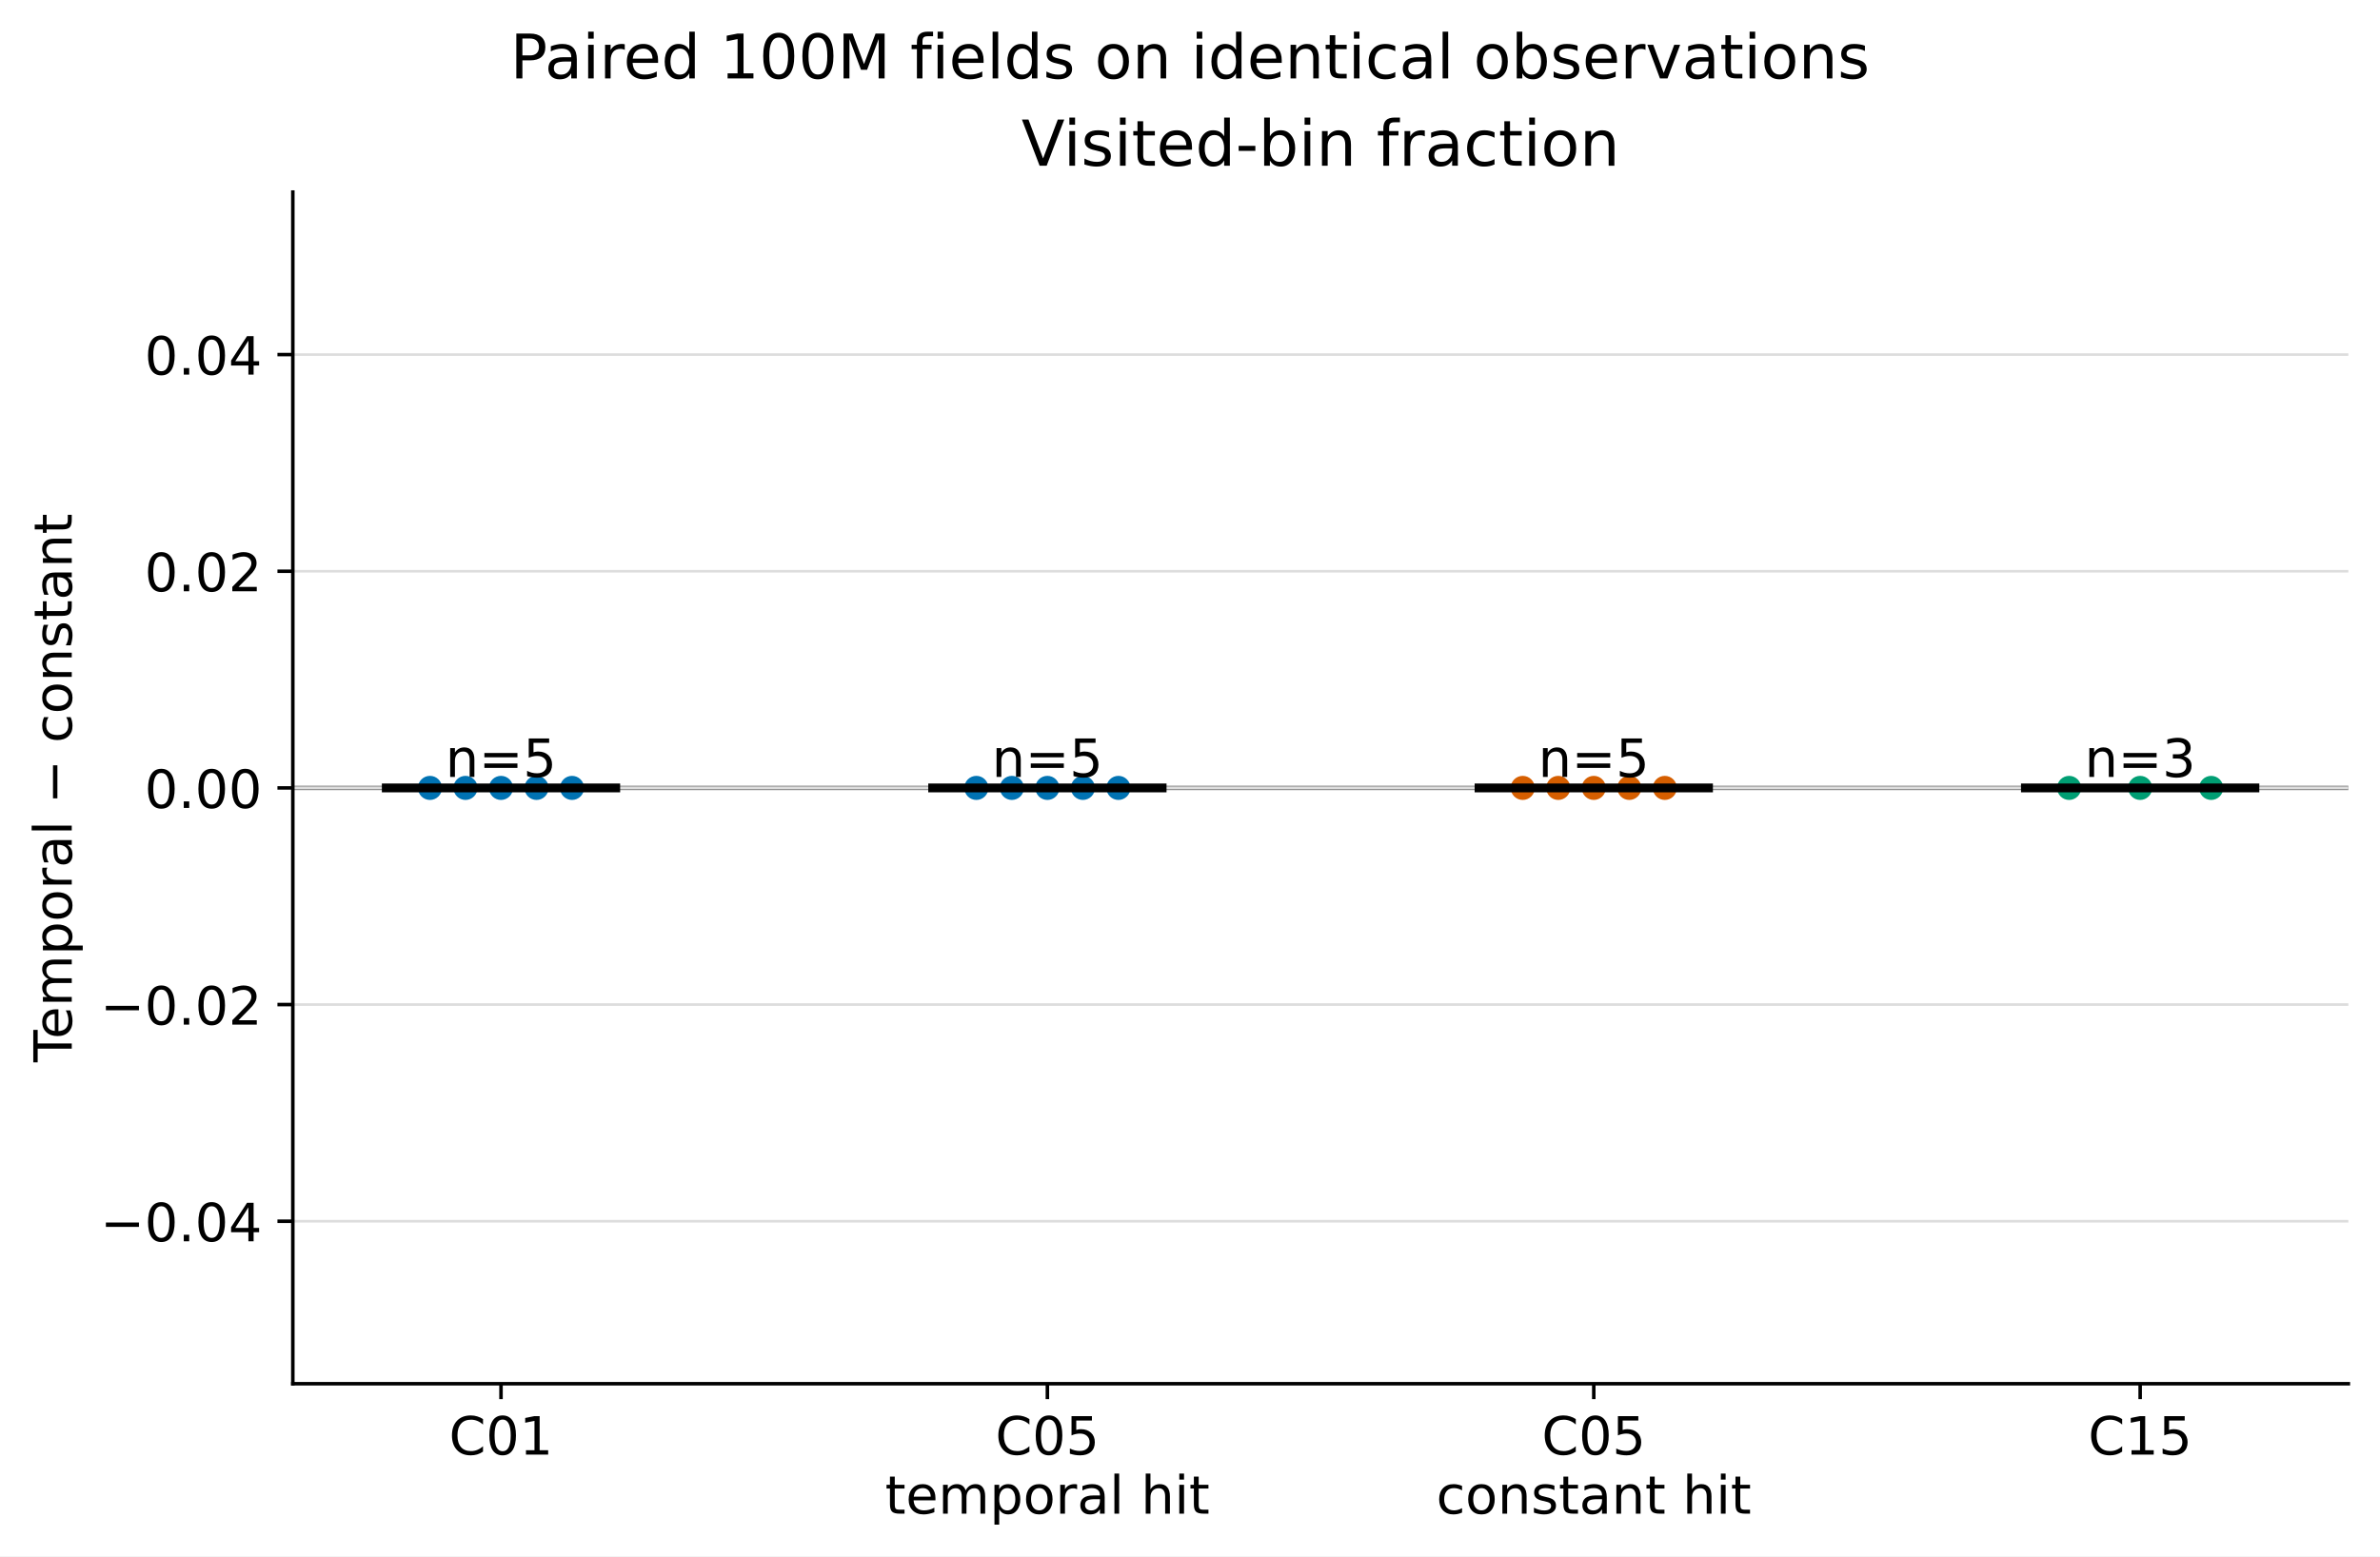
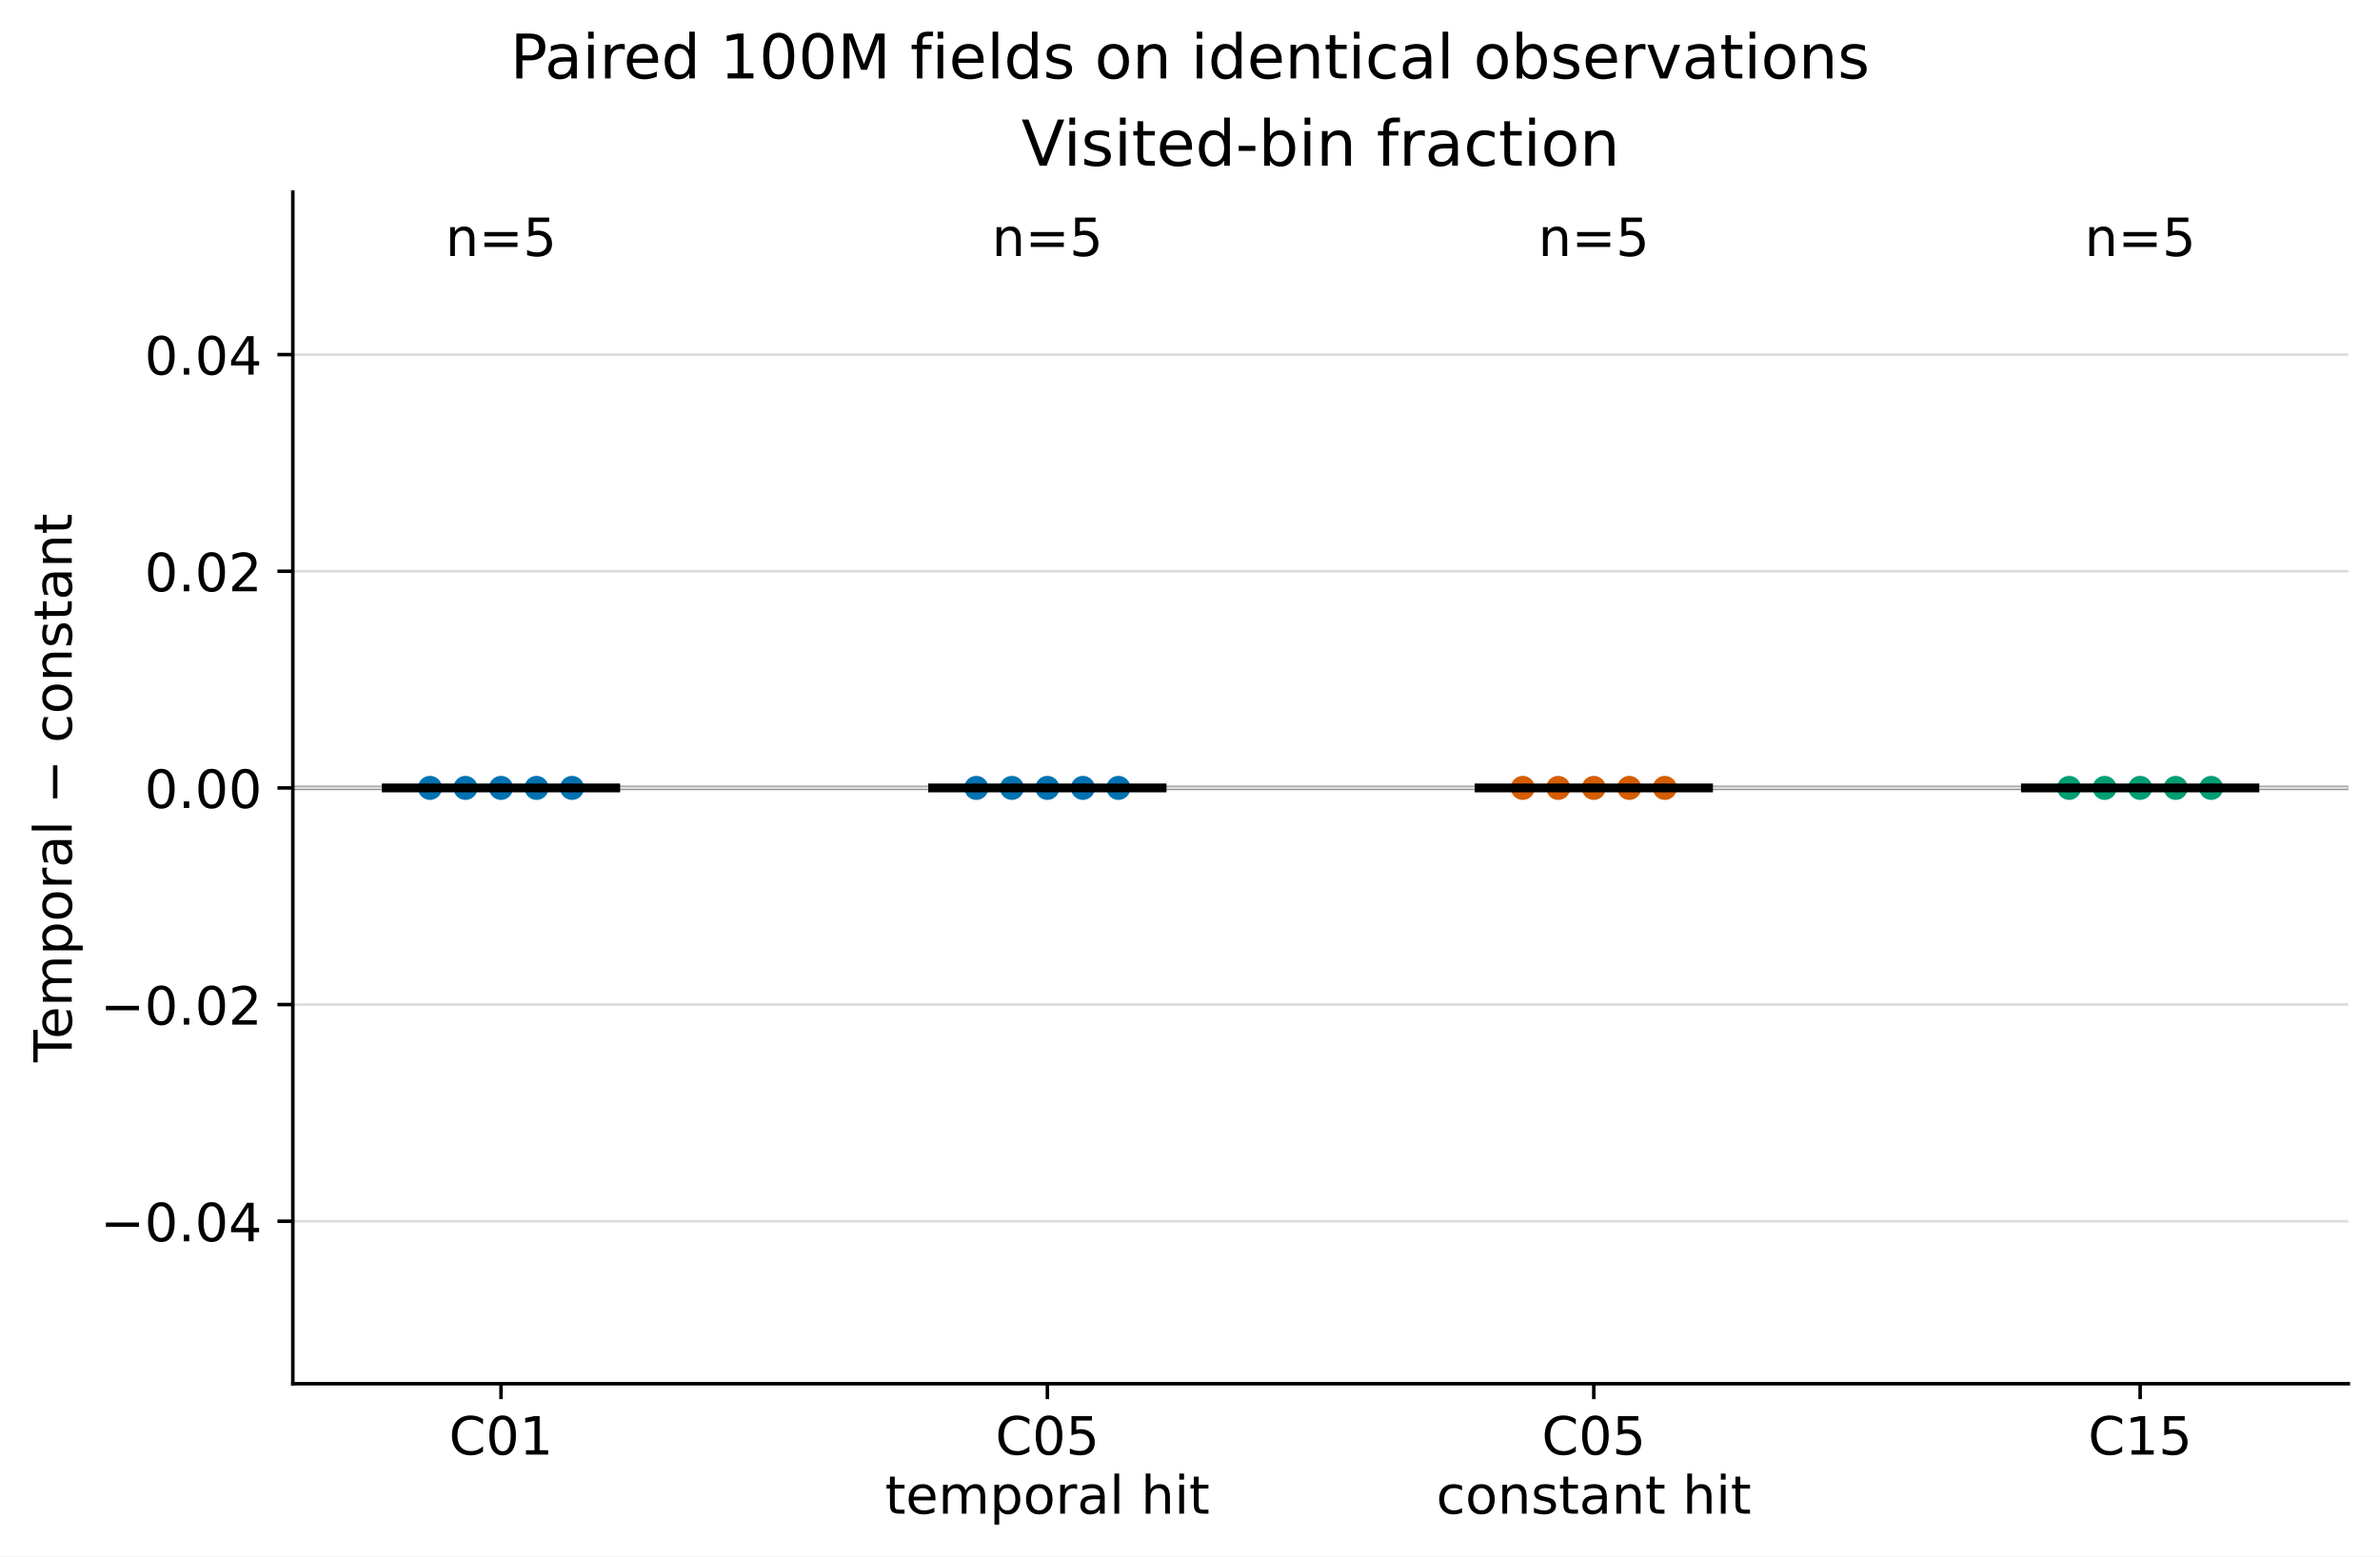
<svg xmlns="http://www.w3.org/2000/svg" xmlns:xlink="http://www.w3.org/1999/xlink" width="541.2pt" height="354pt" viewBox="0 0 541.2 354" version="1.1">
  <defs>
    <style type="text/css">*{stroke-linejoin: round; stroke-linecap: butt}</style>
  </defs>
  <g id="figure_1">
    <g id="patch_1">
      <path d="M 0 354 L 541.2 354 L 541.2 0 L 0 0 z " style="fill: #ffffff" />
    </g>
    <g id="axes_1">
      <g id="patch_2">
        <path d="M 66.588 314.748 L 534 314.748 L 534 43.692 L 66.588 43.692 z " style="fill: #ffffff" />
      </g>
      <g id="line2d_1">
        <path d="M 66.588 179.22 L 534 179.22 " clip-path="url(#p8e135d89f8)" style="fill: none; stroke: #777777; stroke-linecap: square" />
      </g>
      <g id="matplotlib.axis_1">
        <g id="xtick_1">
          <g id="line2d_2">
            <defs>
              <path id="mef62edf60f" d="M 0 0 L 0 3.5 " style="stroke: #000000; stroke-width: 0.8" />
            </defs>
            <g>
              <use xlink:href="#mef62edf60f" x="113.926" y="314.748" style="stroke: #000000; stroke-width: 0.8" />
            </g>
          </g>
          <g id="text_1">
            <text style="font-size: 12px; font-family: 'DejaVu Sans'; text-anchor: middle" x="113.926" y="330.867" transform="rotate(-0 113.9256 330.8665)">C01</text>
          </g>
        </g>
        <g id="xtick_2">
          <g id="line2d_3">
            <g>
              <use xlink:href="#mef62edf60f" x="238.171" y="314.748" style="stroke: #000000; stroke-width: 0.8" />
            </g>
          </g>
          <g id="text_2">
            <text style="font-size: 12px; font-family: 'DejaVu Sans'" transform="translate(226.3464 330.8665)">C05</text>
            <text style="font-size: 12px; font-family: 'DejaVu Sans'" transform="translate(201.2636 344.3039)">temporal hit</text>
          </g>
        </g>
        <g id="xtick_3">
          <g id="line2d_4">
            <g>
              <use xlink:href="#mef62edf60f" x="362.417" y="314.748" style="stroke: #000000; stroke-width: 0.8" />
            </g>
          </g>
          <g id="text_3">
            <text style="font-size: 12px; font-family: 'DejaVu Sans'" transform="translate(350.5919 330.8665)">C05</text>
            <text style="font-size: 12px; font-family: 'DejaVu Sans'" transform="translate(326.6059 344.3039)">constant hit</text>
          </g>
        </g>
        <g id="xtick_4">
          <g id="line2d_5">
            <g>
              <use xlink:href="#mef62edf60f" x="486.662" y="314.748" style="stroke: #000000; stroke-width: 0.8" />
            </g>
          </g>
          <g id="text_4">
            <text style="font-size: 12px; font-family: 'DejaVu Sans'; text-anchor: middle" x="486.662" y="330.867" transform="rotate(-0 486.662 330.8665)">C15</text>
          </g>
        </g>
      </g>
      <g id="matplotlib.axis_2">
        <g id="ytick_1">
          <g id="line2d_6">
            <path d="M 66.588 277.786 L 534 277.786 " clip-path="url(#p8e135d89f8)" style="fill: none; stroke: #dddddd; stroke-width: 0.6; stroke-linecap: square" />
          </g>
          <g id="line2d_7">
            <defs>
              <path id="md314a975cc" d="M 0 0 L -3.5 0 " style="stroke: #000000; stroke-width: 0.8" />
            </defs>
            <g>
              <use xlink:href="#md314a975cc" x="66.588" y="277.786" style="stroke: #000000; stroke-width: 0.8" />
            </g>
          </g>
          <g id="text_5">
            <text style="font-size: 12px; font-family: 'DejaVu Sans'; text-anchor: end" x="59.588" y="282.345" transform="rotate(-0 59.58812 282.3452)">−0.04</text>
          </g>
        </g>
        <g id="ytick_2">
          <g id="line2d_8">
            <path d="M 66.588 228.503 L 534 228.503 " clip-path="url(#p8e135d89f8)" style="fill: none; stroke: #dddddd; stroke-width: 0.6; stroke-linecap: square" />
          </g>
          <g id="line2d_9">
            <g>
              <use xlink:href="#md314a975cc" x="66.588" y="228.503" style="stroke: #000000; stroke-width: 0.8" />
            </g>
          </g>
          <g id="text_6">
            <text style="font-size: 12px; font-family: 'DejaVu Sans'; text-anchor: end" x="59.588" y="233.062" transform="rotate(-0 59.58812 233.0621)">−0.02</text>
          </g>
        </g>
        <g id="ytick_3">
          <g id="line2d_10">
            <path d="M 66.588 179.22 L 534 179.22 " clip-path="url(#p8e135d89f8)" style="fill: none; stroke: #dddddd; stroke-width: 0.6; stroke-linecap: square" />
          </g>
          <g id="line2d_11">
            <g>
              <use xlink:href="#md314a975cc" x="66.588" y="179.22" style="stroke: #000000; stroke-width: 0.8" />
            </g>
          </g>
          <g id="text_7">
            <text style="font-size: 12px; font-family: 'DejaVu Sans'; text-anchor: end" x="59.588" y="183.779" transform="rotate(-0 59.58812 183.7791)">0.00</text>
          </g>
        </g>
        <g id="ytick_4">
          <g id="line2d_12">
            <path d="M 66.588 129.937 L 534 129.937 " clip-path="url(#p8e135d89f8)" style="fill: none; stroke: #dddddd; stroke-width: 0.6; stroke-linecap: square" />
          </g>
          <g id="line2d_13">
            <g>
              <use xlink:href="#md314a975cc" x="66.588" y="129.937" style="stroke: #000000; stroke-width: 0.8" />
            </g>
          </g>
          <g id="text_8">
            <text style="font-size: 12px; font-family: 'DejaVu Sans'; text-anchor: end" x="59.588" y="134.496" transform="rotate(-0 59.58812 134.496)">0.02</text>
          </g>
        </g>
        <g id="ytick_5">
          <g id="line2d_14">
            <path d="M 66.588 80.654 L 534 80.654 " clip-path="url(#p8e135d89f8)" style="fill: none; stroke: #dddddd; stroke-width: 0.6; stroke-linecap: square" />
          </g>
          <g id="line2d_15">
            <g>
              <use xlink:href="#md314a975cc" x="66.588" y="80.654" style="stroke: #000000; stroke-width: 0.8" />
            </g>
          </g>
          <g id="text_9">
            <text style="font-size: 12px; font-family: 'DejaVu Sans'; text-anchor: end" x="59.588" y="85.213" transform="rotate(-0 59.58812 85.21296)">0.04</text>
          </g>
        </g>
        <g id="text_10">
          <text style="font-size: 12px; font-family: 'DejaVu Sans'; text-anchor: middle" x="16.318" y="179.22" transform="rotate(-90 16.31812 179.22)">Temporal − constant</text>
        </g>
      </g>
      <g id="PathCollection_1">
        <defs>
          <path id="m5cb1fc6b8b" d="M 0 3.041 C 0.807 3.041 1.58 2.721 2.151 2.151 C 2.721 1.58 3.041 0.807 3.041 0 C 3.041 -0.807 2.721 -1.58 2.151 -2.151 C 1.58 -2.721 0.807 -3.041 0 -3.041 C -0.807 -3.041 -1.58 -2.721 -2.151 -2.151 C -2.721 -1.58 -3.041 -0.807 -3.041 0 C -3.041 0.807 -2.721 1.58 -2.151 2.151 C -1.58 2.721 -0.807 3.041 0 3.041 z " style="stroke: #ffffff; stroke-width: 0.6" />
        </defs>
        <g clip-path="url(#p8e135d89f8)">
          <use xlink:href="#m5cb1fc6b8b" x="97.774" y="179.22" style="fill: #0072b2; stroke: #ffffff; stroke-width: 0.6" />
          <use xlink:href="#m5cb1fc6b8b" x="105.85" y="179.22" style="fill: #0072b2; stroke: #ffffff; stroke-width: 0.6" />
          <use xlink:href="#m5cb1fc6b8b" x="113.926" y="179.22" style="fill: #0072b2; stroke: #ffffff; stroke-width: 0.6" />
          <use xlink:href="#m5cb1fc6b8b" x="122.002" y="179.22" style="fill: #0072b2; stroke: #ffffff; stroke-width: 0.6" />
          <use xlink:href="#m5cb1fc6b8b" x="130.078" y="179.22" style="fill: #0072b2; stroke: #ffffff; stroke-width: 0.6" />
        </g>
      </g>
      <g id="PathCollection_2">
        <g clip-path="url(#p8e135d89f8)">
          <use xlink:href="#m5cb1fc6b8b" x="222.019" y="179.22" style="fill: #0072b2; stroke: #ffffff; stroke-width: 0.6" />
          <use xlink:href="#m5cb1fc6b8b" x="230.095" y="179.22" style="fill: #0072b2; stroke: #ffffff; stroke-width: 0.6" />
          <use xlink:href="#m5cb1fc6b8b" x="238.171" y="179.22" style="fill: #0072b2; stroke: #ffffff; stroke-width: 0.6" />
          <use xlink:href="#m5cb1fc6b8b" x="246.247" y="179.22" style="fill: #0072b2; stroke: #ffffff; stroke-width: 0.6" />
          <use xlink:href="#m5cb1fc6b8b" x="254.323" y="179.22" style="fill: #0072b2; stroke: #ffffff; stroke-width: 0.6" />
        </g>
      </g>
      <g id="PathCollection_3">
        <defs>
          <path id="m7949819f37" d="M 0 3.041 C 0.807 3.041 1.58 2.721 2.151 2.151 C 2.721 1.58 3.041 0.807 3.041 0 C 3.041 -0.807 2.721 -1.58 2.151 -2.151 C 1.58 -2.721 0.807 -3.041 0 -3.041 C -0.807 -3.041 -1.58 -2.721 -2.151 -2.151 C -2.721 -1.58 -3.041 -0.807 -3.041 0 C -3.041 0.807 -2.721 1.58 -2.151 2.151 C -1.58 2.721 -0.807 3.041 0 3.041 z " style="stroke: #ffffff; stroke-width: 0.6" />
        </defs>
        <g clip-path="url(#p8e135d89f8)">
          <use xlink:href="#m7949819f37" x="346.265" y="179.22" style="fill: #d55e00; stroke: #ffffff; stroke-width: 0.6" />
          <use xlink:href="#m7949819f37" x="354.341" y="179.22" style="fill: #d55e00; stroke: #ffffff; stroke-width: 0.6" />
          <use xlink:href="#m7949819f37" x="362.417" y="179.22" style="fill: #d55e00; stroke: #ffffff; stroke-width: 0.6" />
          <use xlink:href="#m7949819f37" x="370.493" y="179.22" style="fill: #d55e00; stroke: #ffffff; stroke-width: 0.6" />
          <use xlink:href="#m7949819f37" x="378.568" y="179.22" style="fill: #d55e00; stroke: #ffffff; stroke-width: 0.6" />
        </g>
      </g>
      <g id="PathCollection_4">
        <defs>
          <path id="mdf8f193ad5" d="M 0 3.041 C 0.807 3.041 1.58 2.721 2.151 2.151 C 2.721 1.58 3.041 0.807 3.041 0 C 3.041 -0.807 2.721 -1.58 2.151 -2.151 C 1.58 -2.721 0.807 -3.041 0 -3.041 C -0.807 -3.041 -1.58 -2.721 -2.151 -2.151 C -2.721 -1.58 -3.041 -0.807 -3.041 0 C -3.041 0.807 -2.721 1.58 -2.151 2.151 C -1.58 2.721 -0.807 3.041 0 3.041 z " style="stroke: #ffffff; stroke-width: 0.6" />
        </defs>
        <g clip-path="url(#p8e135d89f8)">
          <use xlink:href="#mdf8f193ad5" x="470.51" y="179.22" style="fill: #009e73; stroke: #ffffff; stroke-width: 0.6" />
+           <use xlink:href="#mdf8f193ad5" x="478.586" y="179.22" style="fill: #009e73; stroke: #ffffff; stroke-width: 0.6" />
          <use xlink:href="#mdf8f193ad5" x="486.662" y="179.22" style="fill: #009e73; stroke: #ffffff; stroke-width: 0.6" />
+           <use xlink:href="#mdf8f193ad5" x="494.738" y="179.22" style="fill: #009e73; stroke: #ffffff; stroke-width: 0.6" />
          <use xlink:href="#mdf8f193ad5" x="502.814" y="179.22" style="fill: #009e73; stroke: #ffffff; stroke-width: 0.6" />
        </g>
      </g>
      <g id="patch_3">
        <path d="M 66.588 314.748 L 66.588 43.692 " style="fill: none; stroke: #000000; stroke-width: 0.8; stroke-linejoin: miter; stroke-linecap: square" />
      </g>
      <g id="patch_4">
        <path d="M 66.588 314.748 L 534 314.748 " style="fill: none; stroke: #000000; stroke-width: 0.8; stroke-linejoin: miter; stroke-linecap: square" />
      </g>
      <g id="line2d_16">
        <path d="M 87.834 179.22 L 140.017 179.22 " clip-path="url(#p8e135d89f8)" style="fill: none; stroke: #000000; stroke-width: 2; stroke-linecap: square" />
      </g>
      <g id="text_11">
-         <text style="font-size: 12px; font-family: 'DejaVu Sans'; text-anchor: middle" x="113.926" y="176.724" transform="rotate(-0 113.9256 176.7244)">n=5</text>
+         <g id="patch_5">
+           <path d="M 99.838 62.166 L 128.013 62.166 L 128.013 47.673 L 99.838 47.673 z " style="fill: #ffffff" />
+         </g>
+         <text style="font-size: 12px; font-family: 'DejaVu Sans'; text-anchor: middle" x="113.926" y="58.231" transform="rotate(-0 113.9256 58.23087)">n=5</text>
      </g>
      <g id="line2d_17">
        <path d="M 212.08 179.22 L 264.263 179.22 " clip-path="url(#p8e135d89f8)" style="fill: none; stroke: #000000; stroke-width: 2; stroke-linecap: square" />
      </g>
      <g id="text_12">
-         <text style="font-size: 12px; font-family: 'DejaVu Sans'; text-anchor: middle" x="238.171" y="176.724" transform="rotate(-0 238.1711 176.7244)">n=5</text>
+         <g id="patch_6">
+           <path d="M 224.083 62.166 L 252.259 62.166 L 252.259 47.673 L 224.083 47.673 z " style="fill: #ffffff" />
+         </g>
+         <text style="font-size: 12px; font-family: 'DejaVu Sans'; text-anchor: middle" x="238.171" y="58.231" transform="rotate(-0 238.1711 58.23087)">n=5</text>
      </g>
      <g id="line2d_18">
        <path d="M 336.325 179.22 L 388.508 179.22 " clip-path="url(#p8e135d89f8)" style="fill: none; stroke: #000000; stroke-width: 2; stroke-linecap: square" />
      </g>
      <g id="text_13">
-         <text style="font-size: 12px; font-family: 'DejaVu Sans'; text-anchor: middle" x="362.417" y="176.724" transform="rotate(-0 362.4165 176.7244)">n=5</text>
+         <g id="patch_7">
+           <path d="M 348.329 62.166 L 376.504 62.166 L 376.504 47.673 L 348.329 47.673 z " style="fill: #ffffff" />
+         </g>
+         <text style="font-size: 12px; font-family: 'DejaVu Sans'; text-anchor: middle" x="362.417" y="58.231" transform="rotate(-0 362.4165 58.23087)">n=5</text>
      </g>
      <g id="line2d_19">
        <path d="M 460.57 179.22 L 512.754 179.22 " clip-path="url(#p8e135d89f8)" style="fill: none; stroke: #000000; stroke-width: 2; stroke-linecap: square" />
      </g>
      <g id="text_14">
-         <text style="font-size: 12px; font-family: 'DejaVu Sans'; text-anchor: middle" x="486.662" y="176.724" transform="rotate(-0 486.662 176.7244)">n=3</text>
+         <g id="patch_8">
+           <path d="M 472.574 62.166 L 500.75 62.166 L 500.75 47.673 L 472.574 47.673 z " style="fill: #ffffff" />
+         </g>
+         <text style="font-size: 12px; font-family: 'DejaVu Sans'; text-anchor: middle" x="486.662" y="58.231" transform="rotate(-0 486.662 58.23087)">n=5</text>
      </g>
      <g id="text_15">
        <text style="font-size: 14.4px; font-family: 'DejaVu Sans'; text-anchor: middle" x="300.294" y="37.692" transform="rotate(-0 300.2938 37.69161)">Visited-bin fraction</text>
      </g>
    </g>
    <g id="text_16">
      <text style="font-size: 14px; font-family: 'DejaVu Sans'; text-anchor: middle" x="270.6" y="17.838" transform="rotate(-0 270.5998 17.83781)">Paired 100M fields on identical observations</text>
    </g>
  </g>
  <defs>
    <clipPath id="p8e135d89f8">
      <rect x="66.588" y="43.692" width="467.411" height="271.057" />
    </clipPath>
  </defs>
</svg>
